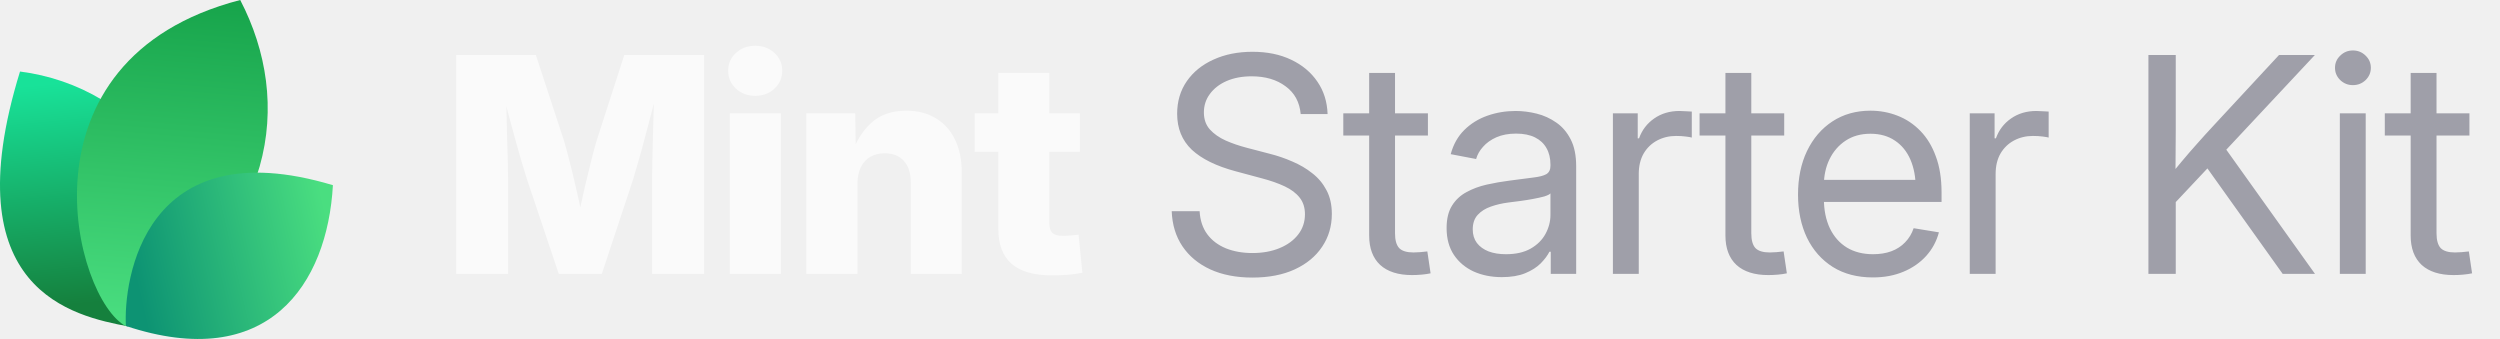
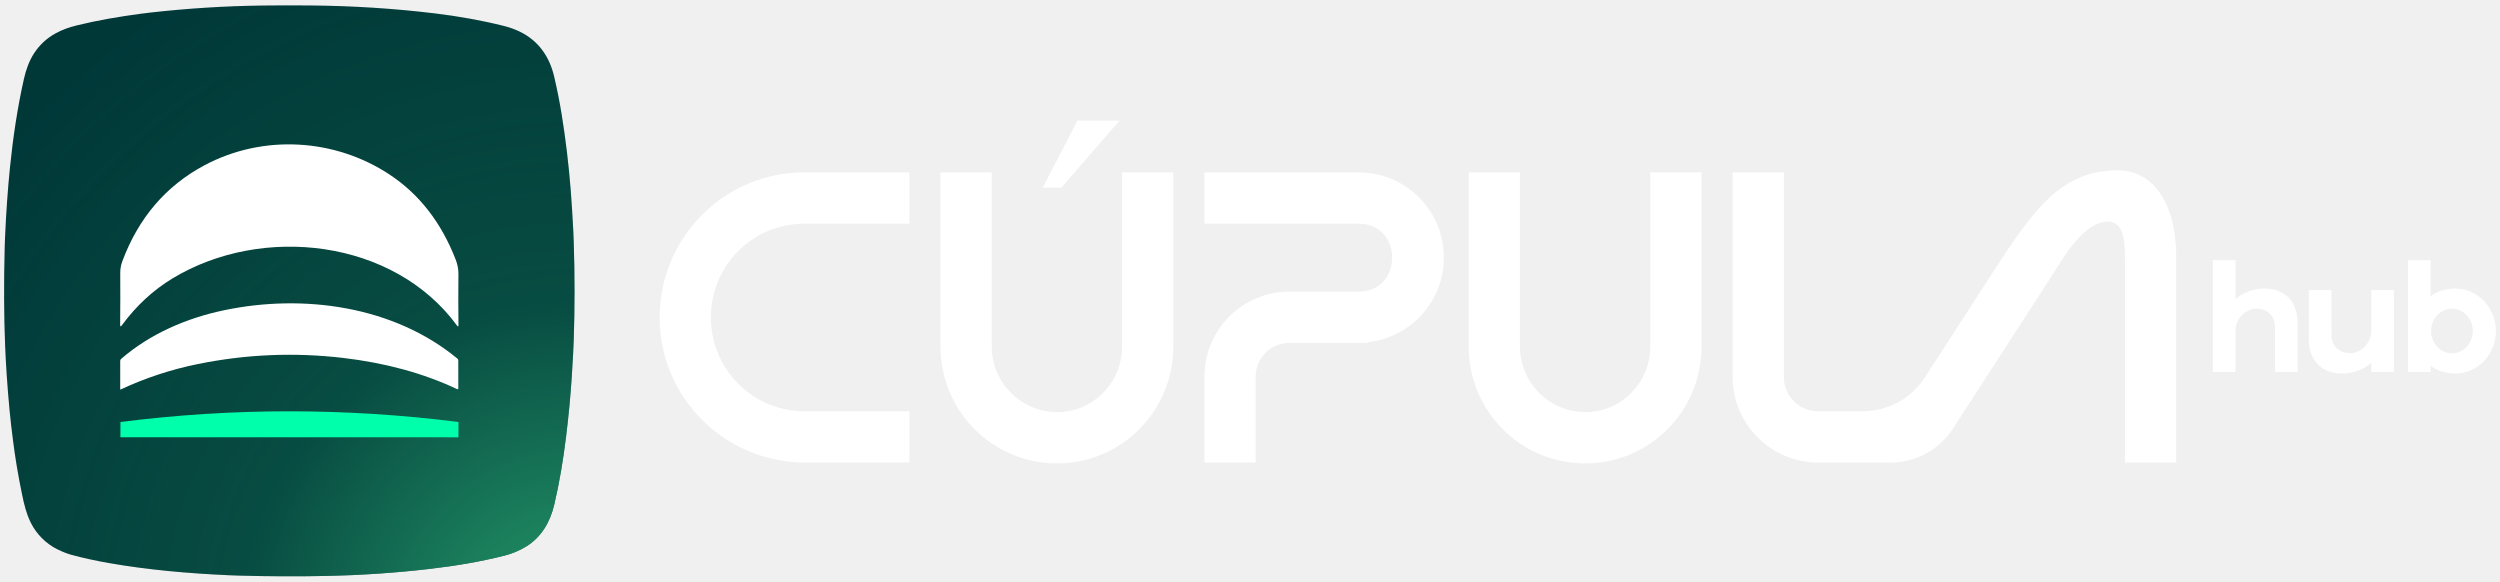
- <svg xmlns="http://www.w3.org/2000/svg" width="177" height="24" viewBox="0 0 177 24" fill="none">
-   <path d="M9.061 23.108C5.268 22.377 -3.391 20.627 1.417 5.064C9.634 6.099 16.973 14.064 9.061 23.108Z" fill="url(#paint0_linear_17557_2145)" />
-   <path d="M8.919 23.094C5.276 21.222 0.784 4.209 17.007 0C20.757 7.193 19.621 16.545 8.919 23.094Z" fill="url(#paint1_linear_17557_2145)" />
-   <path d="M8.914 23.079C8.735 19.882 10.159 9.085 23.57 13.111C23.181 20.123 18.984 26.418 8.914 23.079Z" fill="url(#paint2_linear_17557_2145)" />
-   <path d="M32.301 19.392V3.894H37.938L39.925 9.948C40.036 10.315 40.164 10.787 40.31 11.362C40.462 11.938 40.611 12.552 40.757 13.204C40.91 13.855 41.048 14.483 41.173 15.086C41.305 15.682 41.412 16.192 41.495 16.615H40.695C40.771 16.192 40.871 15.682 40.996 15.086C41.128 14.49 41.267 13.866 41.412 13.214C41.565 12.562 41.714 11.948 41.86 11.373C42.005 10.79 42.133 10.315 42.244 9.948L44.2 3.894H49.848V19.392H46.166V12.704C46.166 12.357 46.173 11.917 46.187 11.383C46.2 10.849 46.214 10.27 46.228 9.646C46.249 9.022 46.266 8.391 46.28 7.753C46.301 7.115 46.311 6.519 46.311 5.964H46.623C46.485 6.561 46.332 7.181 46.166 7.826C45.999 8.471 45.833 9.102 45.666 9.719C45.507 10.336 45.351 10.901 45.198 11.414C45.053 11.928 44.928 12.357 44.824 12.704L42.608 19.392H39.561L37.314 12.704C37.203 12.357 37.072 11.928 36.919 11.414C36.773 10.901 36.614 10.34 36.441 9.729C36.274 9.112 36.104 8.481 35.931 7.836C35.764 7.192 35.608 6.567 35.463 5.964H35.827C35.834 6.512 35.844 7.105 35.858 7.743C35.872 8.374 35.886 9.005 35.9 9.636C35.92 10.26 35.938 10.839 35.952 11.373C35.965 11.907 35.972 12.351 35.972 12.704V19.392H32.301ZM51.668 19.392V8.024H55.288V19.392H51.668ZM53.468 6.786C52.927 6.786 52.473 6.616 52.105 6.276C51.738 5.93 51.554 5.507 51.554 5.007C51.554 4.508 51.738 4.088 52.105 3.749C52.473 3.409 52.927 3.239 53.468 3.239C54.009 3.239 54.463 3.409 54.83 3.749C55.198 4.082 55.382 4.501 55.382 5.007C55.382 5.507 55.198 5.93 54.83 6.276C54.463 6.616 54.009 6.786 53.468 6.786ZM60.708 13.027V19.392H57.088V8.024H60.551L60.593 10.967H60.281C60.593 10.024 61.061 9.268 61.685 8.7C62.309 8.124 63.138 7.836 64.171 7.836C64.975 7.836 65.672 8.017 66.262 8.377C66.851 8.731 67.302 9.234 67.614 9.885C67.933 10.537 68.092 11.307 68.092 12.194V19.392H64.483V12.912C64.483 12.26 64.32 11.754 63.994 11.394C63.675 11.033 63.221 10.853 62.632 10.853C62.25 10.853 61.914 10.936 61.623 11.102C61.332 11.269 61.106 11.515 60.947 11.841C60.787 12.16 60.708 12.555 60.708 13.027ZM76.456 8.024V10.749H69.008V8.024H76.456ZM70.683 5.163H74.292V15.783C74.292 16.102 74.361 16.334 74.5 16.48C74.646 16.625 74.899 16.698 75.259 16.698C75.405 16.698 75.596 16.688 75.831 16.667C76.074 16.646 76.251 16.629 76.362 16.615L76.632 19.309C76.313 19.378 75.963 19.427 75.582 19.455C75.207 19.482 74.836 19.496 74.469 19.496C73.2 19.496 72.25 19.222 71.619 18.674C70.995 18.127 70.683 17.308 70.683 16.22V5.163Z" fill="#FAFAFA" />
-   <path d="M88.667 19.652C87.523 19.652 86.528 19.458 85.682 19.07C84.843 18.681 84.188 18.137 83.716 17.437C83.245 16.736 82.992 15.908 82.957 14.951H84.933C84.968 15.596 85.148 16.14 85.474 16.584C85.8 17.021 86.24 17.354 86.795 17.582C87.35 17.804 87.974 17.915 88.667 17.915C89.388 17.915 90.026 17.801 90.581 17.572C91.143 17.343 91.583 17.024 91.902 16.615C92.228 16.199 92.391 15.717 92.391 15.169C92.391 14.698 92.266 14.306 92.017 13.994C91.767 13.675 91.413 13.408 90.956 13.193C90.498 12.978 89.954 12.787 89.323 12.621L87.502 12.132C86.123 11.765 85.082 11.255 84.382 10.603C83.689 9.944 83.342 9.095 83.342 8.055C83.342 7.174 83.571 6.404 84.028 5.746C84.486 5.087 85.117 4.577 85.921 4.217C86.726 3.849 87.645 3.666 88.678 3.666C89.718 3.666 90.63 3.853 91.413 4.227C92.204 4.602 92.824 5.122 93.275 5.787C93.726 6.446 93.965 7.209 93.993 8.076H92.089C92.013 7.23 91.656 6.574 91.018 6.11C90.387 5.638 89.586 5.403 88.615 5.403C87.95 5.403 87.36 5.513 86.847 5.735C86.341 5.957 85.946 6.262 85.661 6.651C85.377 7.032 85.235 7.469 85.235 7.961C85.235 8.447 85.377 8.849 85.661 9.168C85.946 9.48 86.317 9.74 86.774 9.948C87.232 10.149 87.724 10.319 88.251 10.457L89.884 10.884C90.439 11.023 90.977 11.206 91.496 11.435C92.023 11.657 92.495 11.934 92.911 12.267C93.334 12.593 93.67 12.995 93.92 13.474C94.17 13.945 94.294 14.504 94.294 15.149C94.294 16.015 94.066 16.788 93.608 17.468C93.157 18.148 92.512 18.681 91.673 19.07C90.834 19.458 89.832 19.652 88.667 19.652ZM101.097 8.024V9.594H95.106V8.024H101.097ZM96.937 5.163H98.767V16.521C98.767 17 98.865 17.347 99.059 17.562C99.26 17.77 99.6 17.874 100.078 17.874C100.21 17.874 100.366 17.867 100.546 17.853C100.733 17.832 100.903 17.815 101.056 17.801L101.285 19.351C101.097 19.392 100.886 19.423 100.65 19.444C100.414 19.465 100.189 19.475 99.974 19.475C98.996 19.475 98.244 19.236 97.717 18.758C97.197 18.272 96.937 17.579 96.937 16.677V5.163ZM106.33 19.621C105.595 19.621 104.932 19.489 104.343 19.226C103.754 18.955 103.285 18.564 102.939 18.05C102.592 17.53 102.419 16.896 102.419 16.147C102.419 15.495 102.547 14.965 102.804 14.556C103.06 14.146 103.403 13.828 103.833 13.599C104.263 13.363 104.742 13.186 105.269 13.068C105.796 12.95 106.333 12.857 106.881 12.787C107.574 12.69 108.132 12.617 108.555 12.569C108.978 12.52 109.287 12.441 109.481 12.33C109.675 12.212 109.772 12.014 109.772 11.737V11.654C109.772 11.203 109.679 10.815 109.492 10.489C109.311 10.163 109.041 9.91 108.68 9.729C108.32 9.549 107.872 9.459 107.338 9.459C106.805 9.459 106.34 9.546 105.945 9.719C105.556 9.892 105.241 10.118 104.998 10.395C104.755 10.665 104.593 10.953 104.509 11.258L102.71 10.915C102.897 10.222 103.22 9.65 103.677 9.199C104.135 8.748 104.679 8.412 105.31 8.19C105.941 7.968 106.607 7.857 107.307 7.857C107.8 7.857 108.295 7.92 108.795 8.044C109.301 8.169 109.765 8.381 110.188 8.679C110.611 8.97 110.951 9.369 111.208 9.875C111.464 10.374 111.593 11.005 111.593 11.768V19.392H109.793V17.822H109.7C109.568 18.085 109.363 18.359 109.086 18.643C108.809 18.921 108.444 19.153 107.994 19.34C107.543 19.527 106.988 19.621 106.33 19.621ZM106.621 17.998C107.321 17.998 107.904 17.867 108.368 17.603C108.84 17.333 109.19 16.986 109.419 16.563C109.654 16.133 109.772 15.682 109.772 15.211V13.692C109.703 13.769 109.554 13.841 109.325 13.911C109.096 13.973 108.829 14.032 108.524 14.088C108.226 14.143 107.921 14.192 107.609 14.233C107.304 14.275 107.033 14.309 106.798 14.337C106.354 14.393 105.938 14.49 105.549 14.628C105.168 14.76 104.86 14.954 104.624 15.211C104.388 15.467 104.27 15.811 104.27 16.241C104.27 16.615 104.367 16.934 104.561 17.198C104.762 17.461 105.04 17.662 105.393 17.801C105.747 17.933 106.156 17.998 106.621 17.998ZM114.193 19.392V8.024H115.951V9.792H116.045C116.253 9.209 116.61 8.741 117.116 8.388C117.622 8.034 118.219 7.857 118.905 7.857C119.058 7.857 119.217 7.864 119.384 7.878C119.55 7.885 119.682 7.892 119.779 7.899V9.74C119.716 9.719 119.578 9.695 119.363 9.667C119.155 9.639 118.922 9.625 118.666 9.625C118.174 9.625 117.726 9.733 117.324 9.948C116.922 10.163 116.603 10.471 116.367 10.874C116.138 11.276 116.024 11.758 116.024 12.319V19.392H114.193ZM126.322 8.024V9.594H120.33V8.024H126.322ZM122.161 5.163H123.992V16.521C123.992 17 124.089 17.347 124.283 17.562C124.484 17.77 124.824 17.874 125.302 17.874C125.434 17.874 125.59 17.867 125.77 17.853C125.958 17.832 126.127 17.815 126.28 17.801L126.509 19.351C126.322 19.392 126.11 19.423 125.874 19.444C125.639 19.465 125.413 19.475 125.198 19.475C124.221 19.475 123.468 19.236 122.941 18.758C122.421 18.272 122.161 17.579 122.161 16.677V5.163ZM132.604 19.642C131.502 19.642 130.555 19.396 129.765 18.903C128.974 18.404 128.364 17.714 127.934 16.834C127.511 15.946 127.3 14.927 127.3 13.775C127.3 12.611 127.511 11.584 127.934 10.697C128.364 9.802 128.964 9.102 129.734 8.596C130.51 8.089 131.408 7.836 132.428 7.836C133.1 7.836 133.738 7.954 134.341 8.19C134.952 8.426 135.489 8.783 135.954 9.261C136.425 9.74 136.793 10.343 137.056 11.071C137.327 11.792 137.462 12.645 137.462 13.63V14.296H128.433V12.735H136.463L135.631 13.297C135.631 12.541 135.506 11.876 135.257 11.3C135.007 10.725 134.643 10.277 134.165 9.958C133.686 9.632 133.107 9.469 132.428 9.469C131.748 9.469 131.162 9.632 130.67 9.958C130.177 10.284 129.796 10.725 129.526 11.279C129.262 11.827 129.13 12.441 129.13 13.12V14.046C129.13 14.864 129.273 15.572 129.557 16.168C129.841 16.757 130.243 17.211 130.763 17.53C131.283 17.842 131.901 17.998 132.615 17.998C133.093 17.998 133.523 17.929 133.905 17.79C134.293 17.645 134.619 17.433 134.882 17.156C135.153 16.879 135.354 16.546 135.486 16.157L137.275 16.449C137.108 17.08 136.81 17.634 136.38 18.113C135.95 18.591 135.413 18.966 134.768 19.236C134.123 19.507 133.402 19.642 132.604 19.642ZM139.459 19.392V8.024H141.217V9.792H141.311C141.519 9.209 141.876 8.741 142.382 8.388C142.888 8.034 143.485 7.857 144.171 7.857C144.324 7.857 144.483 7.864 144.649 7.878C144.816 7.885 144.948 7.892 145.045 7.899V9.74C144.982 9.719 144.844 9.695 144.629 9.667C144.421 9.639 144.188 9.625 143.932 9.625C143.439 9.625 142.992 9.733 142.59 9.948C142.188 10.163 141.869 10.471 141.633 10.874C141.404 11.276 141.29 11.758 141.29 12.319V19.392H139.459ZM153.429 14.961V12.715C153.783 12.257 154.136 11.82 154.49 11.404C154.844 10.981 155.204 10.565 155.572 10.156C155.939 9.74 156.314 9.327 156.695 8.918L161.355 3.894H163.893L157.277 10.967H157.184L153.429 14.961ZM152.108 19.392V3.894H154.043V9.241L154.022 12.559L154.043 13.505V19.392H152.108ZM161.615 19.392L155.967 11.477L157.173 9.969L163.903 19.392H161.615ZM165.661 19.392V8.024H167.492V19.392H165.661ZM166.587 6.027C166.24 6.027 165.942 5.909 165.692 5.673C165.443 5.43 165.318 5.139 165.318 4.799C165.318 4.459 165.443 4.172 165.692 3.936C165.942 3.693 166.24 3.572 166.587 3.572C166.934 3.572 167.232 3.693 167.482 3.936C167.731 4.172 167.856 4.459 167.856 4.799C167.856 5.139 167.731 5.43 167.482 5.673C167.232 5.909 166.934 6.027 166.587 6.027ZM174.836 8.024V9.594H168.844V8.024H174.836ZM170.675 5.163H172.506V16.521C172.506 17 172.603 17.347 172.797 17.562C172.998 17.77 173.338 17.874 173.816 17.874C173.948 17.874 174.104 17.867 174.284 17.853C174.472 17.832 174.641 17.815 174.794 17.801L175.023 19.351C174.836 19.392 174.624 19.423 174.388 19.444C174.153 19.465 173.927 19.475 173.712 19.475C172.735 19.475 171.982 19.236 171.455 18.758C170.935 18.272 170.675 17.579 170.675 16.677V5.163Z" fill="#9F9FA9" />
+ <svg xmlns="http://www.w3.org/2000/svg" width="202" height="47" viewBox="0 0 202 47" fill="none">
+   <path fill-rule="evenodd" clip-rule="evenodd" d="M2.758 4.298C3.214 3.606 3.799 3.067 4.512 2.683C5.056 2.39 5.594 2.202 6.205 2.052C7.918 1.63 9.602 1.35 11.346 1.114C11.607 1.079 11.871 1.046 12.139 1.016C15.16 0.676 18.181 0.486 21.202 0.447C22.415 0.431 23.717 0.429 25.108 0.442C28.515 0.473 31.86 0.686 35.141 1.083C37.023 1.31 38.91 1.644 40.732 2.101C41.169 2.21 41.592 2.363 42 2.559C43.495 3.279 44.398 4.572 44.773 6.178C45.018 7.228 45.221 8.245 45.38 9.23C45.706 11.242 45.951 13.288 46.114 15.366C46.192 16.375 46.262 17.478 46.323 18.674C46.336 18.946 46.347 19.213 46.356 19.476C46.447 22.182 46.447 24.87 46.356 27.539C46.335 28.176 46.282 29.142 46.199 30.437C46.099 31.986 45.948 33.581 45.746 35.221C45.51 37.139 45.21 38.977 44.778 40.793C44.446 42.191 43.734 43.41 42.511 44.158C41.968 44.49 41.39 44.734 40.775 44.889C38.81 45.385 36.89 45.712 34.703 45.969C31.995 46.287 29.226 46.476 26.394 46.536C24.073 46.584 21.701 46.575 19.277 46.508C19.02 46.5 18.753 46.49 18.477 46.478C15.211 46.331 11.946 46.047 8.771 45.489C7.693 45.3 6.692 45.079 5.768 44.828C5.434 44.737 5.059 44.59 4.643 44.386C3.721 43.934 2.941 43.152 2.483 42.222C2.12 41.485 1.958 40.787 1.784 39.954C1.472 38.458 1.224 36.977 1.042 35.51C0.947 34.751 0.844 33.928 0.771 33.135C0.596 31.254 0.477 29.516 0.413 27.921C0.317 25.533 0.306 22.896 0.378 20.009C0.385 19.743 0.394 19.476 0.406 19.206C0.495 17.172 0.629 15.274 0.808 13.512C1.046 11.171 1.392 8.782 1.934 6.371C2.098 5.637 2.363 4.899 2.758 4.298Z" fill="#003838" />
+   <mask id="mask0_4320_18950" style="mask-type:luminance" maskUnits="userSpaceOnUse" x="0" y="0" width="47" height="47">
+     <path d="M2.758 4.298C3.214 3.606 3.799 3.067 4.512 2.683C5.056 2.39 5.594 2.203 6.205 2.052C7.918 1.63 9.602 1.351 11.346 1.114C11.607 1.079 11.871 1.046 12.139 1.016C15.16 0.676 18.181 0.487 21.202 0.447C22.415 0.431 23.717 0.429 25.108 0.442C28.515 0.473 31.86 0.686 35.141 1.083C37.023 1.31 38.91 1.645 40.732 2.101C41.169 2.21 41.592 2.363 42 2.559C43.495 3.279 44.398 4.572 44.773 6.178C45.018 7.228 45.221 8.245 45.38 9.23C45.706 11.242 45.951 13.288 46.114 15.366C46.192 16.375 46.262 17.478 46.323 18.674C46.336 18.946 46.347 19.213 46.356 19.476C46.447 22.182 46.447 24.87 46.356 27.539C46.335 28.176 46.282 29.142 46.199 30.437C46.099 31.986 45.948 33.581 45.746 35.221C45.51 37.139 45.21 38.977 44.778 40.793C44.446 42.191 43.734 43.41 42.511 44.158C41.968 44.49 41.39 44.734 40.775 44.889C38.81 45.385 36.89 45.712 34.703 45.969C31.995 46.287 29.226 46.476 26.394 46.536C24.073 46.584 21.701 46.575 19.277 46.508C19.02 46.5 18.753 46.491 18.477 46.478C15.211 46.331 11.946 46.047 8.771 45.489C7.693 45.3 6.692 45.079 5.768 44.828C5.434 44.737 5.059 44.59 4.643 44.386C3.721 43.934 2.941 43.152 2.483 42.222C2.12 41.485 1.958 40.787 1.784 39.954C1.472 38.458 1.224 36.977 1.042 35.51C0.947 34.751 0.844 33.928 0.771 33.135C0.596 31.254 0.477 29.516 0.413 27.921C0.317 25.533 0.306 22.896 0.378 20.009C0.385 19.743 0.394 19.476 0.406 19.206C0.495 17.172 0.629 15.274 0.808 13.512C1.046 11.171 1.392 8.782 1.934 6.371C2.098 5.637 2.363 4.899 2.758 4.298Z" fill="white" />
+   </mask>
+   <g mask="url(#mask0_4320_18950)">
+     <path d="M46.424 112.379C80.048 112.379 107.305 85.095 107.305 51.439C107.305 17.783 80.048 -9.501 46.424 -9.501C12.8 -9.501 -14.457 17.783 -14.457 51.439C-14.457 85.095 12.8 112.379 46.424 112.379Z" fill="url(#paint0_radial_4320_18950)" />
+   </g>
+   <path d="M37.007 34.092C37.033 34.095 37.046 34.11 37.046 34.136L37.043 35.299C37.043 35.322 37.031 35.334 37.007 35.334L9.76 35.332C9.739 35.332 9.728 35.322 9.728 35.3L9.733 34.12C9.733 34.105 9.741 34.096 9.756 34.094C18.81 32.947 27.893 32.946 37.007 34.092Z" fill="#00FFAA" />
+   <path d="M9.792 28.994C12.119 26.981 15.058 25.703 18.122 25.064C24.52 23.727 31.808 24.722 36.953 28.972C37.004 29.013 37.029 29.066 37.029 29.13L37.031 31.365C37.031 31.445 36.994 31.468 36.921 31.434C34.213 30.159 31.141 29.32 27.705 28.918C23.779 28.459 19.873 28.625 15.986 29.415C13.814 29.856 11.735 30.541 9.75 31.47C9.748 31.47 9.746 31.471 9.745 31.471C9.73 31.474 9.716 31.466 9.713 31.452C9.713 31.45 9.712 31.448 9.713 31.446L9.714 29.162C9.714 29.095 9.74 29.039 9.792 28.994Z" fill="white" />
+   <path d="M16.511 13.36C21.285 10.813 27.071 11.201 31.457 14.091C33.871 15.681 35.66 17.979 36.822 20.985C36.971 21.372 37.044 21.752 37.041 22.124C37.028 23.471 37.028 24.851 37.043 26.265C37.044 26.399 37.005 26.413 36.927 26.305C31.815 19.327 21.182 18.113 13.943 22.493C12.374 23.441 11.007 24.706 9.842 26.288C9.752 26.41 9.708 26.395 9.709 26.245C9.723 24.798 9.725 23.403 9.716 22.059C9.714 21.735 9.768 21.425 9.877 21.128C11.188 17.61 13.399 15.021 16.511 13.36Z" fill="white" />
+   <path fill-rule="evenodd" clip-rule="evenodd" d="M178.804 30.058V21.024H180.633V24.168C180.938 23.903 181.291 23.694 181.692 23.541C182.101 23.389 182.539 23.313 183.004 23.313C183.405 23.313 183.766 23.377 184.087 23.505C184.416 23.634 184.697 23.819 184.929 24.059C185.162 24.3 185.338 24.593 185.459 24.939C185.587 25.276 185.651 25.654 185.651 26.071V30.058H183.822V26.457C183.822 25.999 183.686 25.634 183.413 25.36C183.14 25.079 182.783 24.939 182.342 24.939C182.117 24.939 181.901 24.987 181.692 25.083C181.484 25.18 181.299 25.308 181.139 25.469C180.986 25.63 180.862 25.822 180.765 26.047C180.677 26.264 180.633 26.493 180.633 26.734V30.058H178.804ZM193.425 23.433V30.058H191.596V29.323C191.283 29.588 190.922 29.797 190.513 29.95C190.112 30.102 189.679 30.179 189.213 30.179C188.812 30.179 188.447 30.114 188.118 29.986C187.789 29.858 187.509 29.673 187.276 29.432C187.043 29.191 186.863 28.902 186.734 28.565C186.614 28.219 186.554 27.838 186.554 27.42V23.433H188.383V27.023C188.383 27.48 188.519 27.846 188.792 28.119C189.065 28.392 189.426 28.529 189.875 28.529C190.1 28.529 190.317 28.484 190.525 28.396C190.734 28.3 190.914 28.171 191.067 28.011C191.227 27.842 191.356 27.653 191.452 27.444C191.548 27.227 191.596 26.999 191.596 26.758V23.433H193.425ZM194.569 30.058V21.024H196.398V23.927C196.671 23.726 196.971 23.574 197.3 23.469C197.629 23.365 197.986 23.313 198.371 23.313C198.829 23.313 199.258 23.405 199.659 23.59C200.06 23.766 200.409 24.011 200.706 24.325C201.003 24.63 201.236 24.991 201.404 25.409C201.581 25.818 201.669 26.26 201.669 26.734C201.669 27.215 201.581 27.665 201.404 28.083C201.236 28.5 201.003 28.866 200.706 29.179C200.409 29.484 200.06 29.729 199.659 29.914C199.258 30.09 198.829 30.179 198.371 30.179C197.986 30.179 197.629 30.127 197.3 30.022C196.971 29.91 196.671 29.753 196.398 29.552V30.058H194.569ZM199.804 26.734C199.804 26.493 199.759 26.264 199.671 26.047C199.583 25.822 199.459 25.63 199.298 25.469C199.146 25.308 198.969 25.18 198.769 25.083C198.568 24.987 198.351 24.939 198.119 24.939C197.894 24.939 197.677 24.987 197.469 25.083C197.268 25.18 197.088 25.308 196.927 25.469C196.775 25.63 196.655 25.822 196.566 26.047C196.478 26.264 196.434 26.493 196.434 26.734C196.434 26.983 196.478 27.22 196.566 27.444C196.655 27.661 196.775 27.854 196.927 28.023C197.08 28.183 197.256 28.312 197.457 28.408C197.665 28.504 197.886 28.553 198.119 28.553C198.351 28.553 198.568 28.504 198.769 28.408C198.977 28.312 199.158 28.183 199.31 28.023C199.463 27.854 199.583 27.661 199.671 27.444C199.759 27.22 199.804 26.983 199.804 26.734ZM90.466 9.746L85.754 15.166H84.249L87.057 9.746H90.466ZM73.481 37.375H64.959C58.508 37.308 53.299 32.096 53.299 25.651C53.299 19.174 58.542 13.928 64.992 13.928H73.481V18.072H64.992C60.814 18.072 57.439 21.444 57.439 25.651C57.439 29.825 60.814 33.231 64.992 33.231H73.481V37.375ZM85.415 37.442C80.199 37.442 75.992 33.231 75.992 28.003V13.928H80.132V28.003C80.132 30.919 82.506 33.298 85.415 33.298C88.324 33.298 90.664 30.919 90.664 28.003V13.928H94.804V28.003C94.804 33.231 90.597 37.442 85.415 37.442ZM97.315 37.375V30.45C97.315 26.637 100.387 23.563 104.197 23.563H109.78C113.39 23.563 113.39 18.072 109.78 18.072H97.315V13.928H109.78C113.59 13.928 116.662 17.003 116.662 20.801C116.662 24.331 114.024 27.239 110.583 27.64V27.707H104.197C102.659 27.707 101.455 28.945 101.455 30.45V37.375H97.315ZM128.094 37.442C122.879 37.442 118.672 33.231 118.672 28.003V13.928H122.812V28.003C122.812 30.919 125.186 33.298 128.094 33.298C131.003 33.298 133.344 30.919 133.344 28.003V13.928H137.484V28.003C137.484 33.231 133.277 37.442 128.094 37.442ZM152.756 37.375H146.909C143.1 37.375 139.995 34.267 139.995 30.454V13.928H144.135V30.454C144.135 31.993 145.371 33.231 146.909 33.231H150.491C152.529 33.231 154.427 32.198 155.535 30.486L160.97 22.087C164.379 16.802 166.585 13.761 171.13 13.761C173.935 13.761 175.839 16.367 175.839 20.782V37.375H171.698V20.782C171.698 19.042 171.431 17.905 170.295 17.905C168.39 17.905 166.685 20.849 165.917 22.087L157.8 34.63C156.692 36.342 154.794 37.375 152.756 37.375Z" fill="white" />
  <defs>
-     <linearGradient id="paint0_linear_17557_2145" x1="3.776" y1="5.916" x2="5.232" y2="21.559" gradientUnits="userSpaceOnUse">
-       <stop stop-color="#18E299" />
-       <stop offset="1" stop-color="#15803D" />
-     </linearGradient>
-     <linearGradient id="paint1_linear_17557_2145" x1="12.171" y1="-0.718" x2="10.19" y2="22.983" gradientUnits="userSpaceOnUse">
-       <stop stop-color="#16A34A" />
-       <stop offset="1" stop-color="#4ADE80" />
-     </linearGradient>
-     <linearGradient id="paint2_linear_17557_2145" x1="23.133" y1="15.353" x2="9.338" y2="18.52" gradientUnits="userSpaceOnUse">
-       <stop stop-color="#4ADE80" />
-       <stop offset="1" stop-color="#0D9373" />
-     </linearGradient>
+     <radialGradient id="paint0_radial_4320_18950" cx="0" cy="0" r="1" gradientUnits="userSpaceOnUse" gradientTransform="translate(46.4241 51.439) rotate(90) scale(60.94 60.8809)">
+       <stop stop-color="#259B6A" />
+       <stop offset="0.44" stop-color="#259B6A" stop-opacity="0.204" />
+       <stop offset="1" stop-color="#259B6A" stop-opacity="0" />
+     </radialGradient>
  </defs>
</svg>
